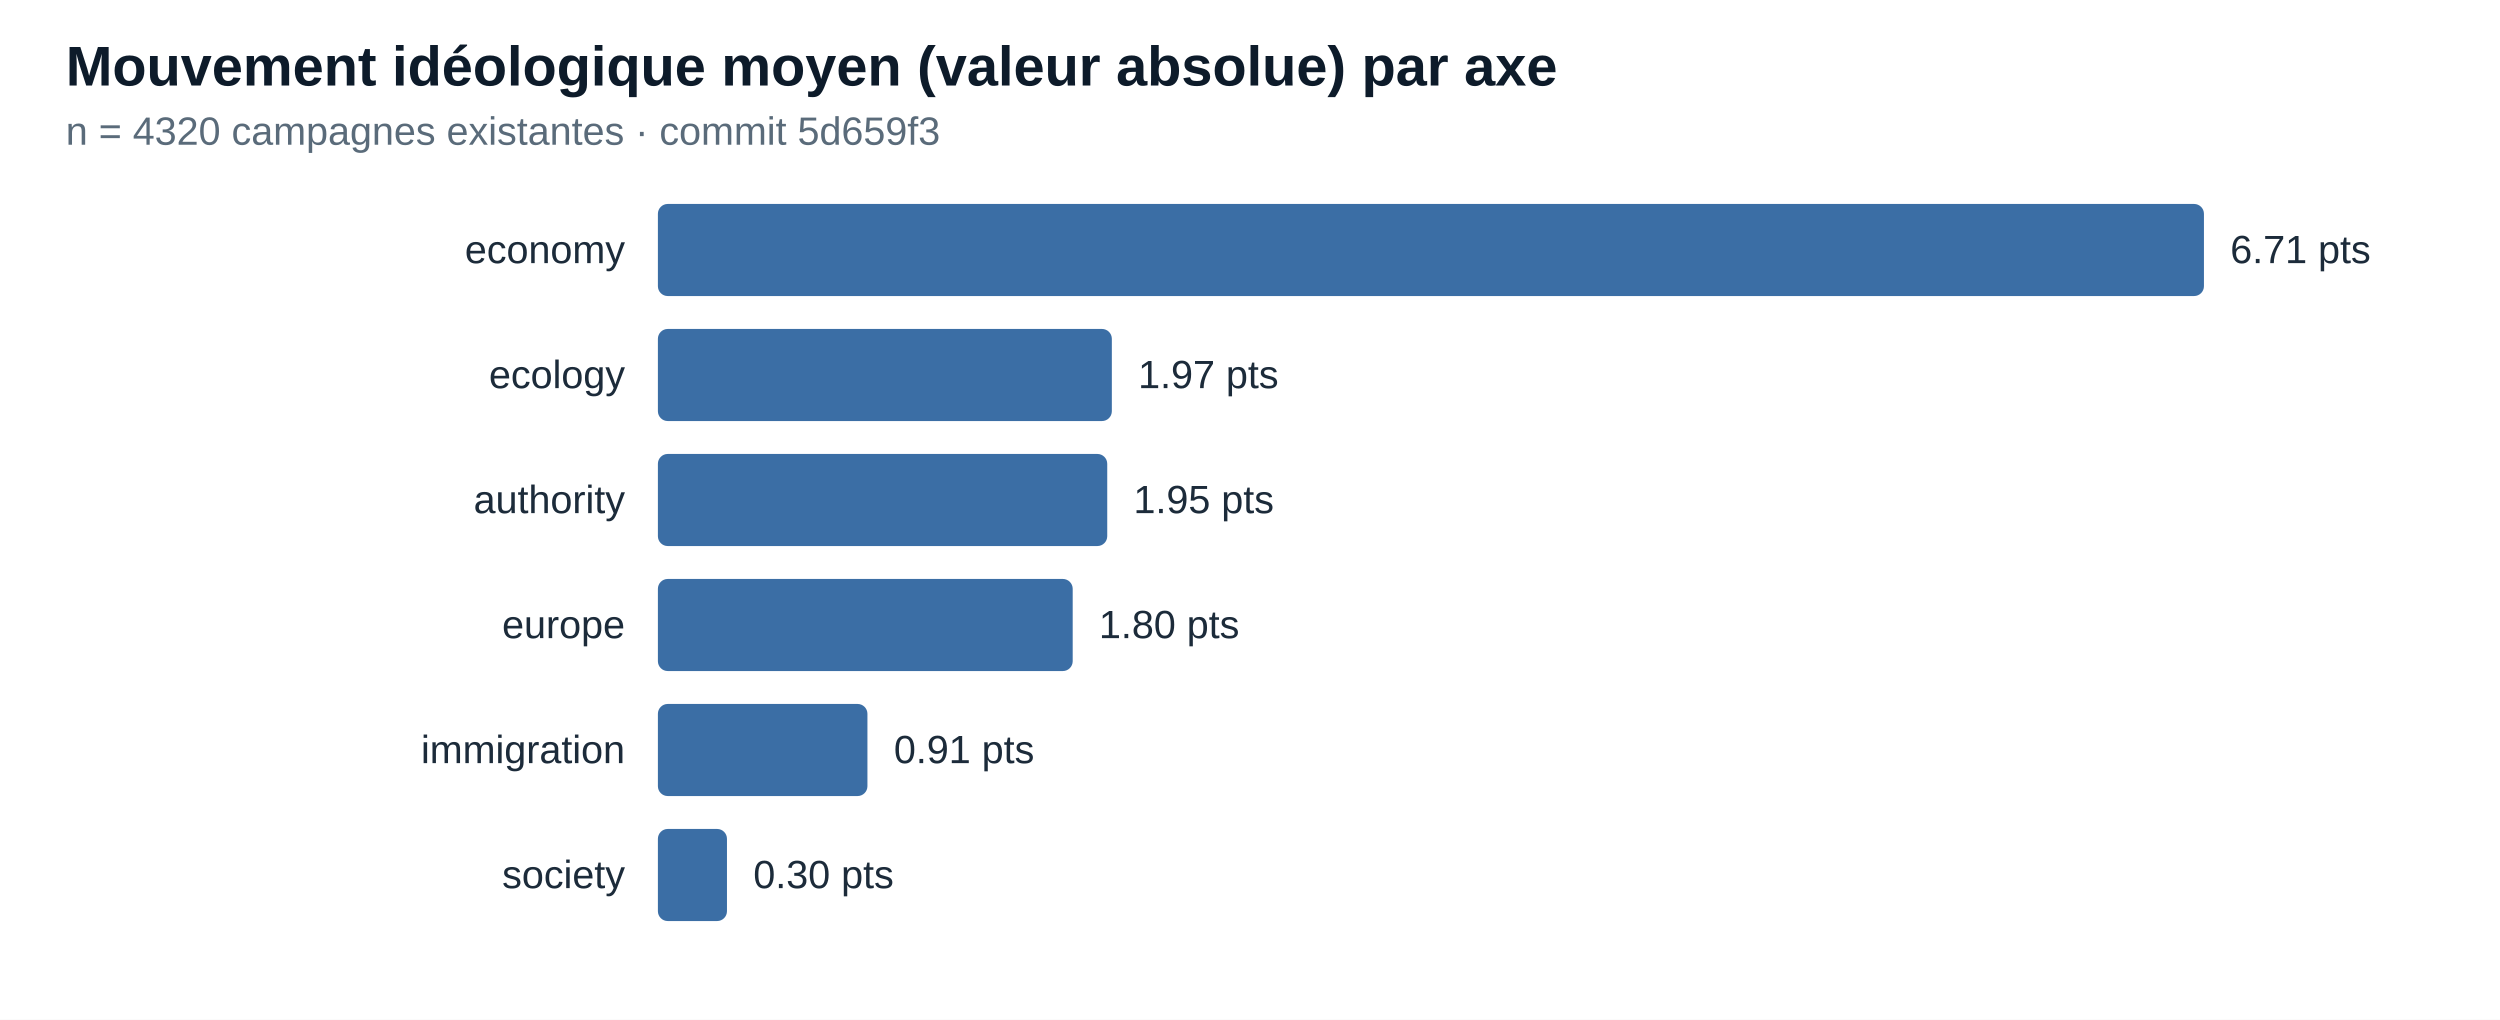
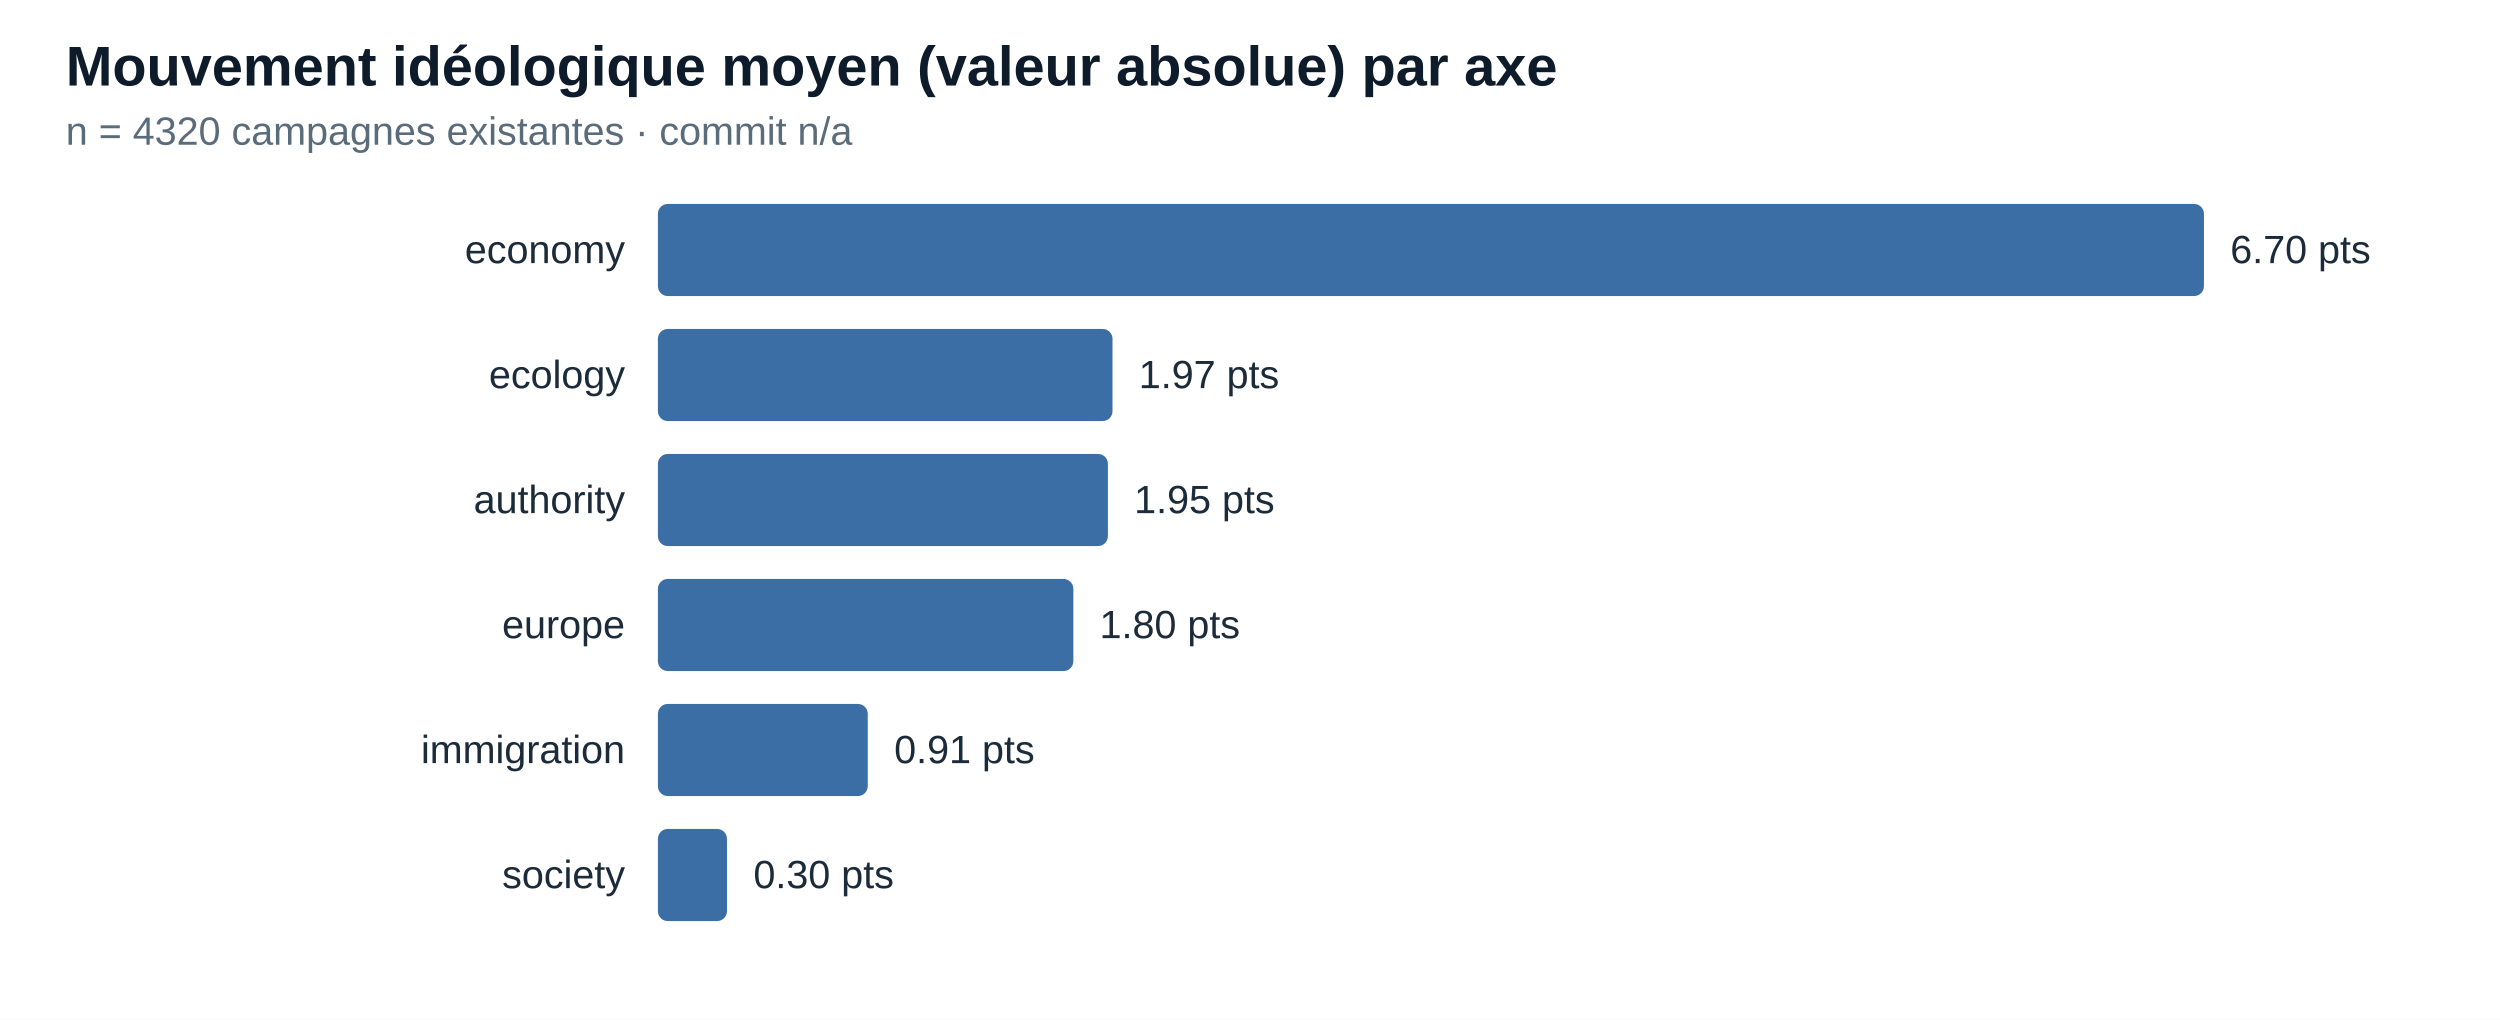
<svg xmlns="http://www.w3.org/2000/svg" width="760" height="310" viewBox="0 0 760 310">
  <rect width="760" height="310" fill="#ffffff" />
  <text x="20" y="26" font-size="17" font-weight="700" fill="#0d1b2a" style="font-family:Arial,Helvetica,sans-serif">Mouvement idéologique moyen (valeur absolue) par axe</text>
-   <text x="20" y="44" font-size="12" fill="#5a6b7a" style="font-family:Arial,Helvetica,sans-serif">n = 4320 campagnes existantes · commit 5d659f3</text>
+   <text x="20" y="44" font-size="12" fill="#5a6b7a" style="font-family:Arial,Helvetica,sans-serif">n = 4320 campagnes existantes · commit n/a</text>
  <text x="190" y="80" text-anchor="end" font-size="12" fill="#1c2b3a" style="font-family:Arial,Helvetica,sans-serif">economy</text>
  <rect x="200" y="62" width="470.0" height="28" fill="#3b6ea5" rx="3" />
-   <text x="678" y="80" font-size="12" fill="#1c2b3a" style="font-family:Arial,Helvetica,sans-serif">6.71 pts</text>
+   <text x="678" y="80" font-size="12" fill="#1c2b3a" style="font-family:Arial,Helvetica,sans-serif">6.70 pts</text>
  <text x="190" y="118" text-anchor="end" font-size="12" fill="#1c2b3a" style="font-family:Arial,Helvetica,sans-serif">ecology</text>
-   <rect x="200" y="100" width="138.0" height="28" fill="#3b6ea5" rx="3" />
-   <text x="345.988" y="118" font-size="12" fill="#1c2b3a" style="font-family:Arial,Helvetica,sans-serif">1.97 pts</text>
+   <rect x="200" y="100" width="138.2" height="28" fill="#3b6ea5" rx="3" />
+   <text x="346.194" y="118" font-size="12" fill="#1c2b3a" style="font-family:Arial,Helvetica,sans-serif">1.97 pts</text>
  <text x="190" y="156" text-anchor="end" font-size="12" fill="#1c2b3a" style="font-family:Arial,Helvetica,sans-serif">authority</text>
-   <rect x="200" y="138" width="136.6" height="28" fill="#3b6ea5" rx="3" />
-   <text x="344.587" y="156" font-size="12" fill="#1c2b3a" style="font-family:Arial,Helvetica,sans-serif">1.95 pts</text>
+   <rect x="200" y="138" width="136.8" height="28" fill="#3b6ea5" rx="3" />
+   <text x="344.791" y="156" font-size="12" fill="#1c2b3a" style="font-family:Arial,Helvetica,sans-serif">1.95 pts</text>
  <text x="190" y="194" text-anchor="end" font-size="12" fill="#1c2b3a" style="font-family:Arial,Helvetica,sans-serif">europe</text>
-   <rect x="200" y="176" width="126.1" height="28" fill="#3b6ea5" rx="3" />
-   <text x="334.08" y="194" font-size="12" fill="#1c2b3a" style="font-family:Arial,Helvetica,sans-serif">1.80 pts</text>
+   <rect x="200" y="176" width="126.3" height="28" fill="#3b6ea5" rx="3" />
+   <text x="334.269" y="194" font-size="12" fill="#1c2b3a" style="font-family:Arial,Helvetica,sans-serif">1.80 pts</text>
  <text x="190" y="232" text-anchor="end" font-size="12" fill="#1c2b3a" style="font-family:Arial,Helvetica,sans-serif">immigration</text>
-   <rect x="200" y="214" width="63.7" height="28" fill="#3b6ea5" rx="3" />
-   <text x="271.741" y="232" font-size="12" fill="#1c2b3a" style="font-family:Arial,Helvetica,sans-serif">0.91 pts</text>
+   <rect x="200" y="214" width="63.8" height="28" fill="#3b6ea5" rx="3" />
+   <text x="271.836" y="232" font-size="12" fill="#1c2b3a" style="font-family:Arial,Helvetica,sans-serif">0.91 pts</text>
  <text x="190" y="270" text-anchor="end" font-size="12" fill="#1c2b3a" style="font-family:Arial,Helvetica,sans-serif">society</text>
  <rect x="200" y="252" width="21.0" height="28" fill="#3b6ea5" rx="3" />
-   <text x="229.013" y="270" font-size="12" fill="#1c2b3a" style="font-family:Arial,Helvetica,sans-serif">0.30 pts</text>
+   <text x="229.045" y="270" font-size="12" fill="#1c2b3a" style="font-family:Arial,Helvetica,sans-serif">0.30 pts</text>
</svg>
